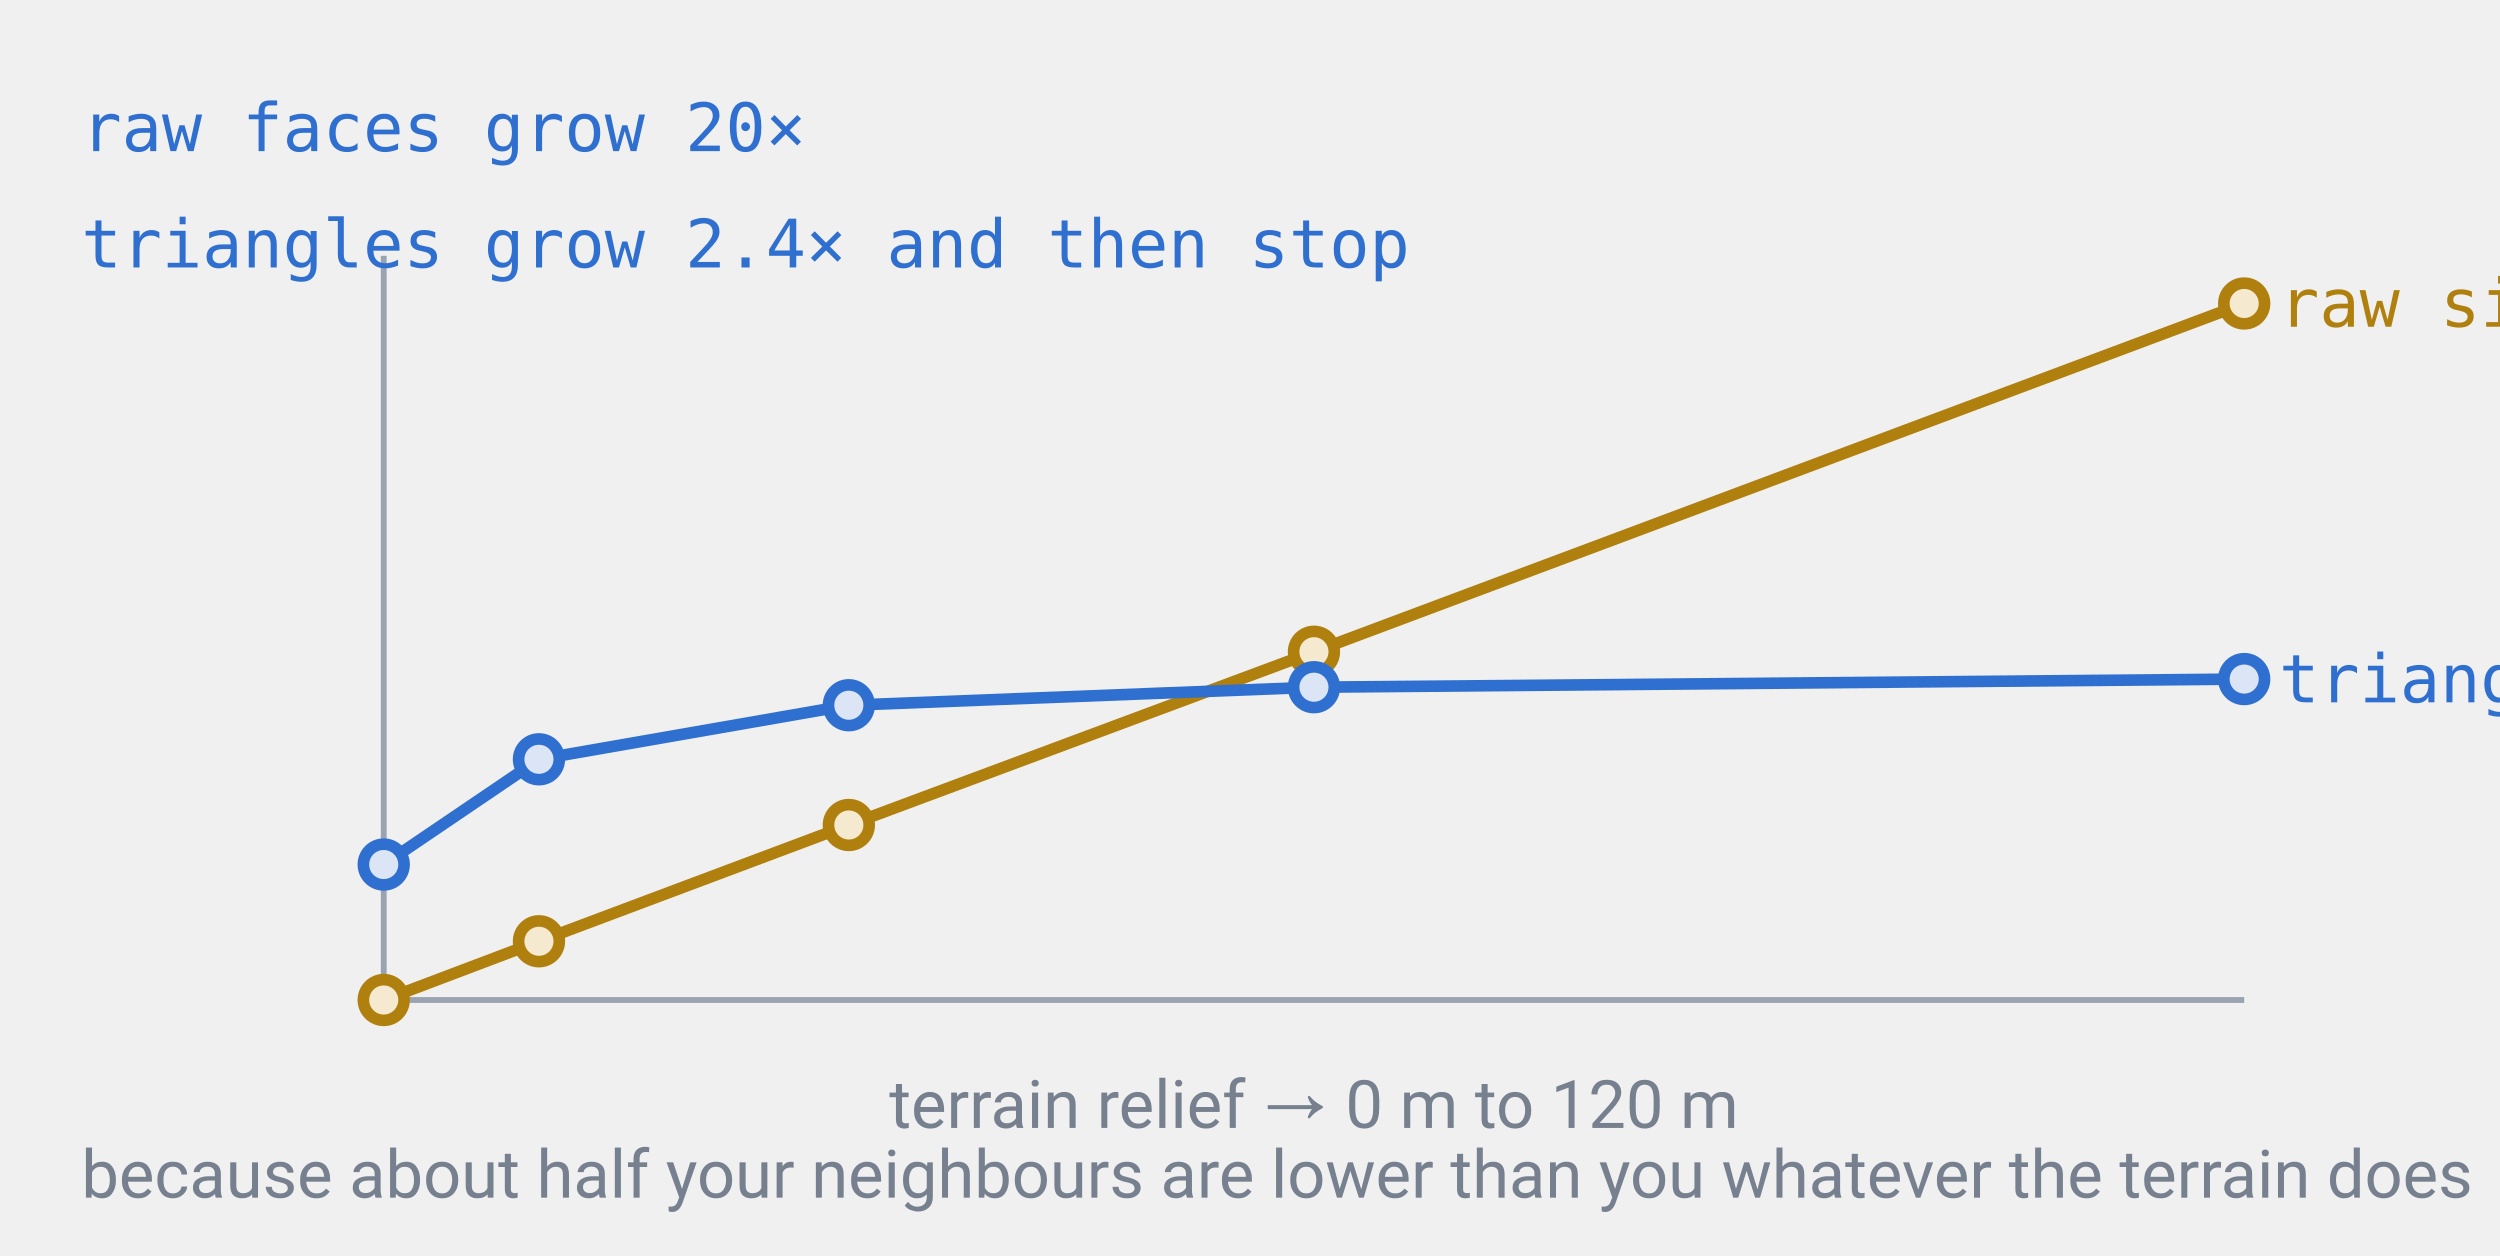
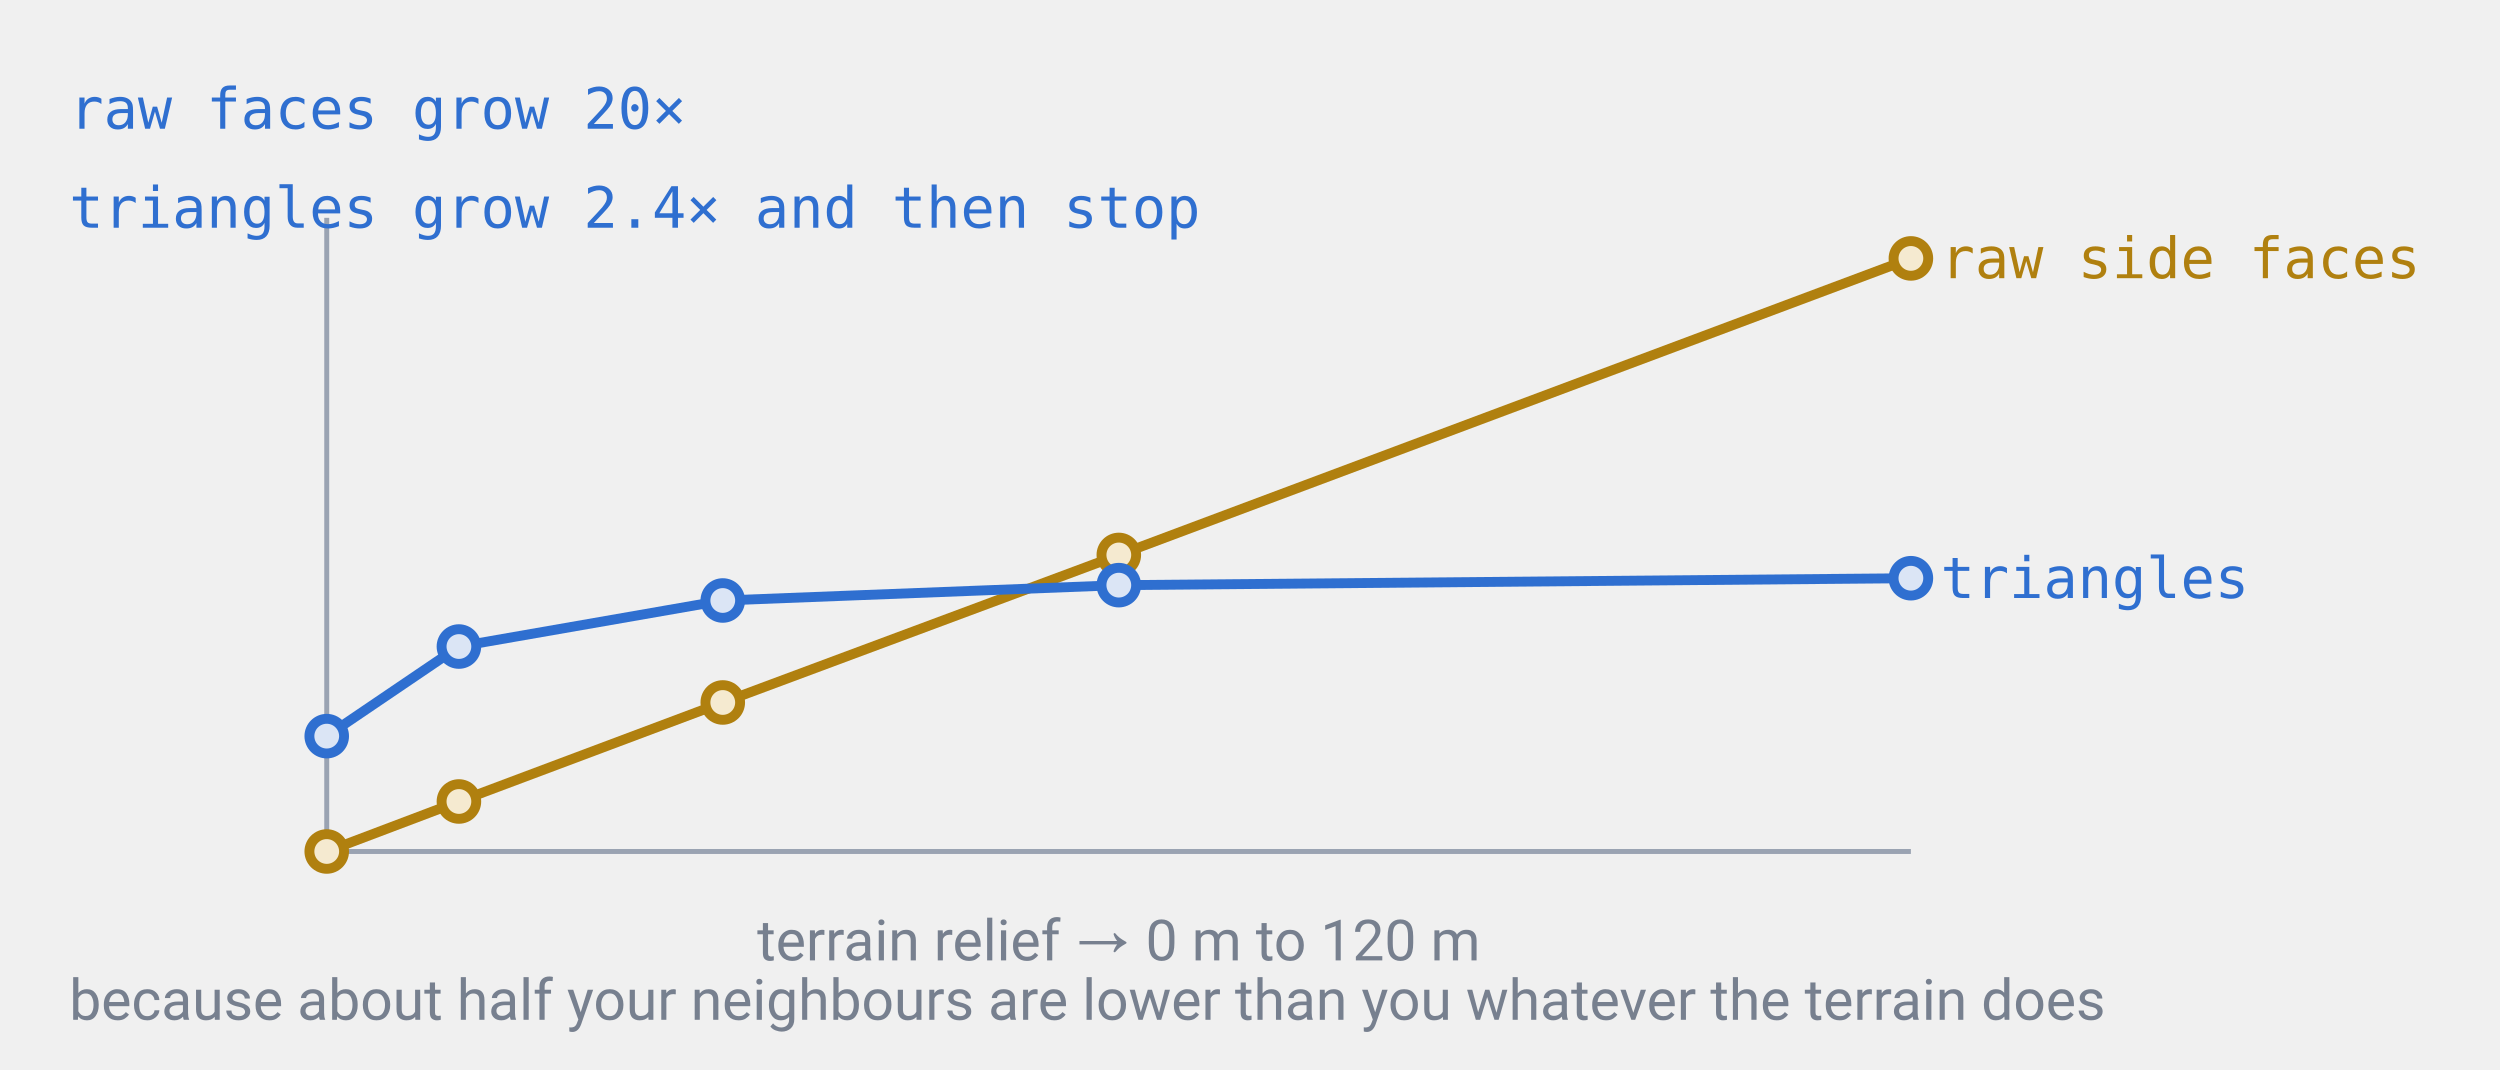
- <svg xmlns="http://www.w3.org/2000/svg" viewBox="0 0 430 216" width="430" height="216">
+ <svg xmlns="http://www.w3.org/2000/svg" viewBox="0 0 505 216" width="505" height="216">
  <style>
  .cf-l{stroke:#9aa3b2;fill:none;stroke-width:1}
  .cf-m{stroke:#48505f;fill:none;stroke-width:1.5}
  .cf-fill{fill:#eceff5;stroke:#48505f;stroke-width:1.5}
  .cf-a{stroke:#2f6fd0;fill:none;stroke-width:2}
  .cf-af{fill:#dbe5f5;stroke:#2f6fd0;stroke-width:2}
  .cf-g{stroke:#b0800f;fill:none;stroke-width:2}
  .cf-gf{fill:#f5ead0;stroke:#b0800f;stroke-width:2}
  .cf-void{fill:#ffffff;stroke:#48505f;stroke-width:1.5}
  text{font-family:ui-sans-serif,-apple-system,"Segoe UI",Roboto,Helvetica,sans-serif;font-size:12px;fill:#39404d}
  text.cf-d{fill:#77808f;font-size:11.5px}
  text.cf-c{font-family:ui-monospace,SFMono-Regular,Menlo,Consolas,monospace;font-size:11.5px;fill:#2f6fd0}
  text.cf-gd{font-family:ui-monospace,SFMono-Regular,Menlo,Consolas,monospace;font-size:11.5px;fill:#b0800f}
  text.cf-big{font-size:14px;font-weight:600}
  @media (prefers-color-scheme:dark){
    .cf-l{stroke:#5c6577} .cf-m{stroke:#aeb6c4} .cf-fill{fill:#1b2333;stroke:#aeb6c4}
    .cf-a{stroke:#6aa2f0} .cf-af{fill:#1a2942;stroke:#6aa2f0}
    .cf-g{stroke:#e0b355} .cf-gf{fill:#2a2210;stroke:#e0b355}
    .cf-void{fill:#0f141d;stroke:#aeb6c4}
    text{fill:#d3d9e4} text.cf-d{fill:#98a1b2} text.cf-c{fill:#6aa2f0} text.cf-gd{fill:#e0b355}
  }
</style>
  <path class="cf-l" d="M66 172L386.0 172M66 172L66 44.0" />
  <path class="cf-g" d="M66.0 172.0L92.7 161.9L146.0 141.9L226.0 112.1L386.0 52.2" fill="none" />
  <circle class="cf-gf" cx="66.0" cy="172.0" r="3.5" />
  <circle class="cf-gf" cx="92.7" cy="161.9" r="3.5" />
  <circle class="cf-gf" cx="146.0" cy="141.9" r="3.5" />
  <circle class="cf-gf" cx="226.0" cy="112.1" r="3.5" />
  <circle class="cf-gf" cx="386.0" cy="52.2" r="3.5" />
  <path class="cf-a" d="M66.0 148.7L92.7 130.6L146.0 121.3L226.0 118.2L386.0 116.8" fill="none" />
  <circle class="cf-af" cx="66.0" cy="148.7" r="3.5" />
  <circle class="cf-af" cx="92.7" cy="130.6" r="3.5" />
  <circle class="cf-af" cx="146.0" cy="121.3" r="3.5" />
  <circle class="cf-af" cx="226.0" cy="118.2" r="3.5" />
  <circle class="cf-af" cx="386.0" cy="116.8" r="3.5" />
  <text class="cf-gd" x="392.0" y="56.2">raw side faces</text>
  <text class="cf-c" x="392.0" y="120.8">triangles</text>
  <text class="cf-d" x="226.0" y="194" text-anchor="middle">terrain relief →  0 m to 120 m</text>
  <text class="cf-c" x="14" y="26">raw faces grow 20×</text>
  <text class="cf-c" x="14" y="46">triangles grow 2.4× and then stop</text>
  <text class="cf-d" x="14" y="206">because about half your neighbours are lower than you whatever the terrain does</text>
</svg>
